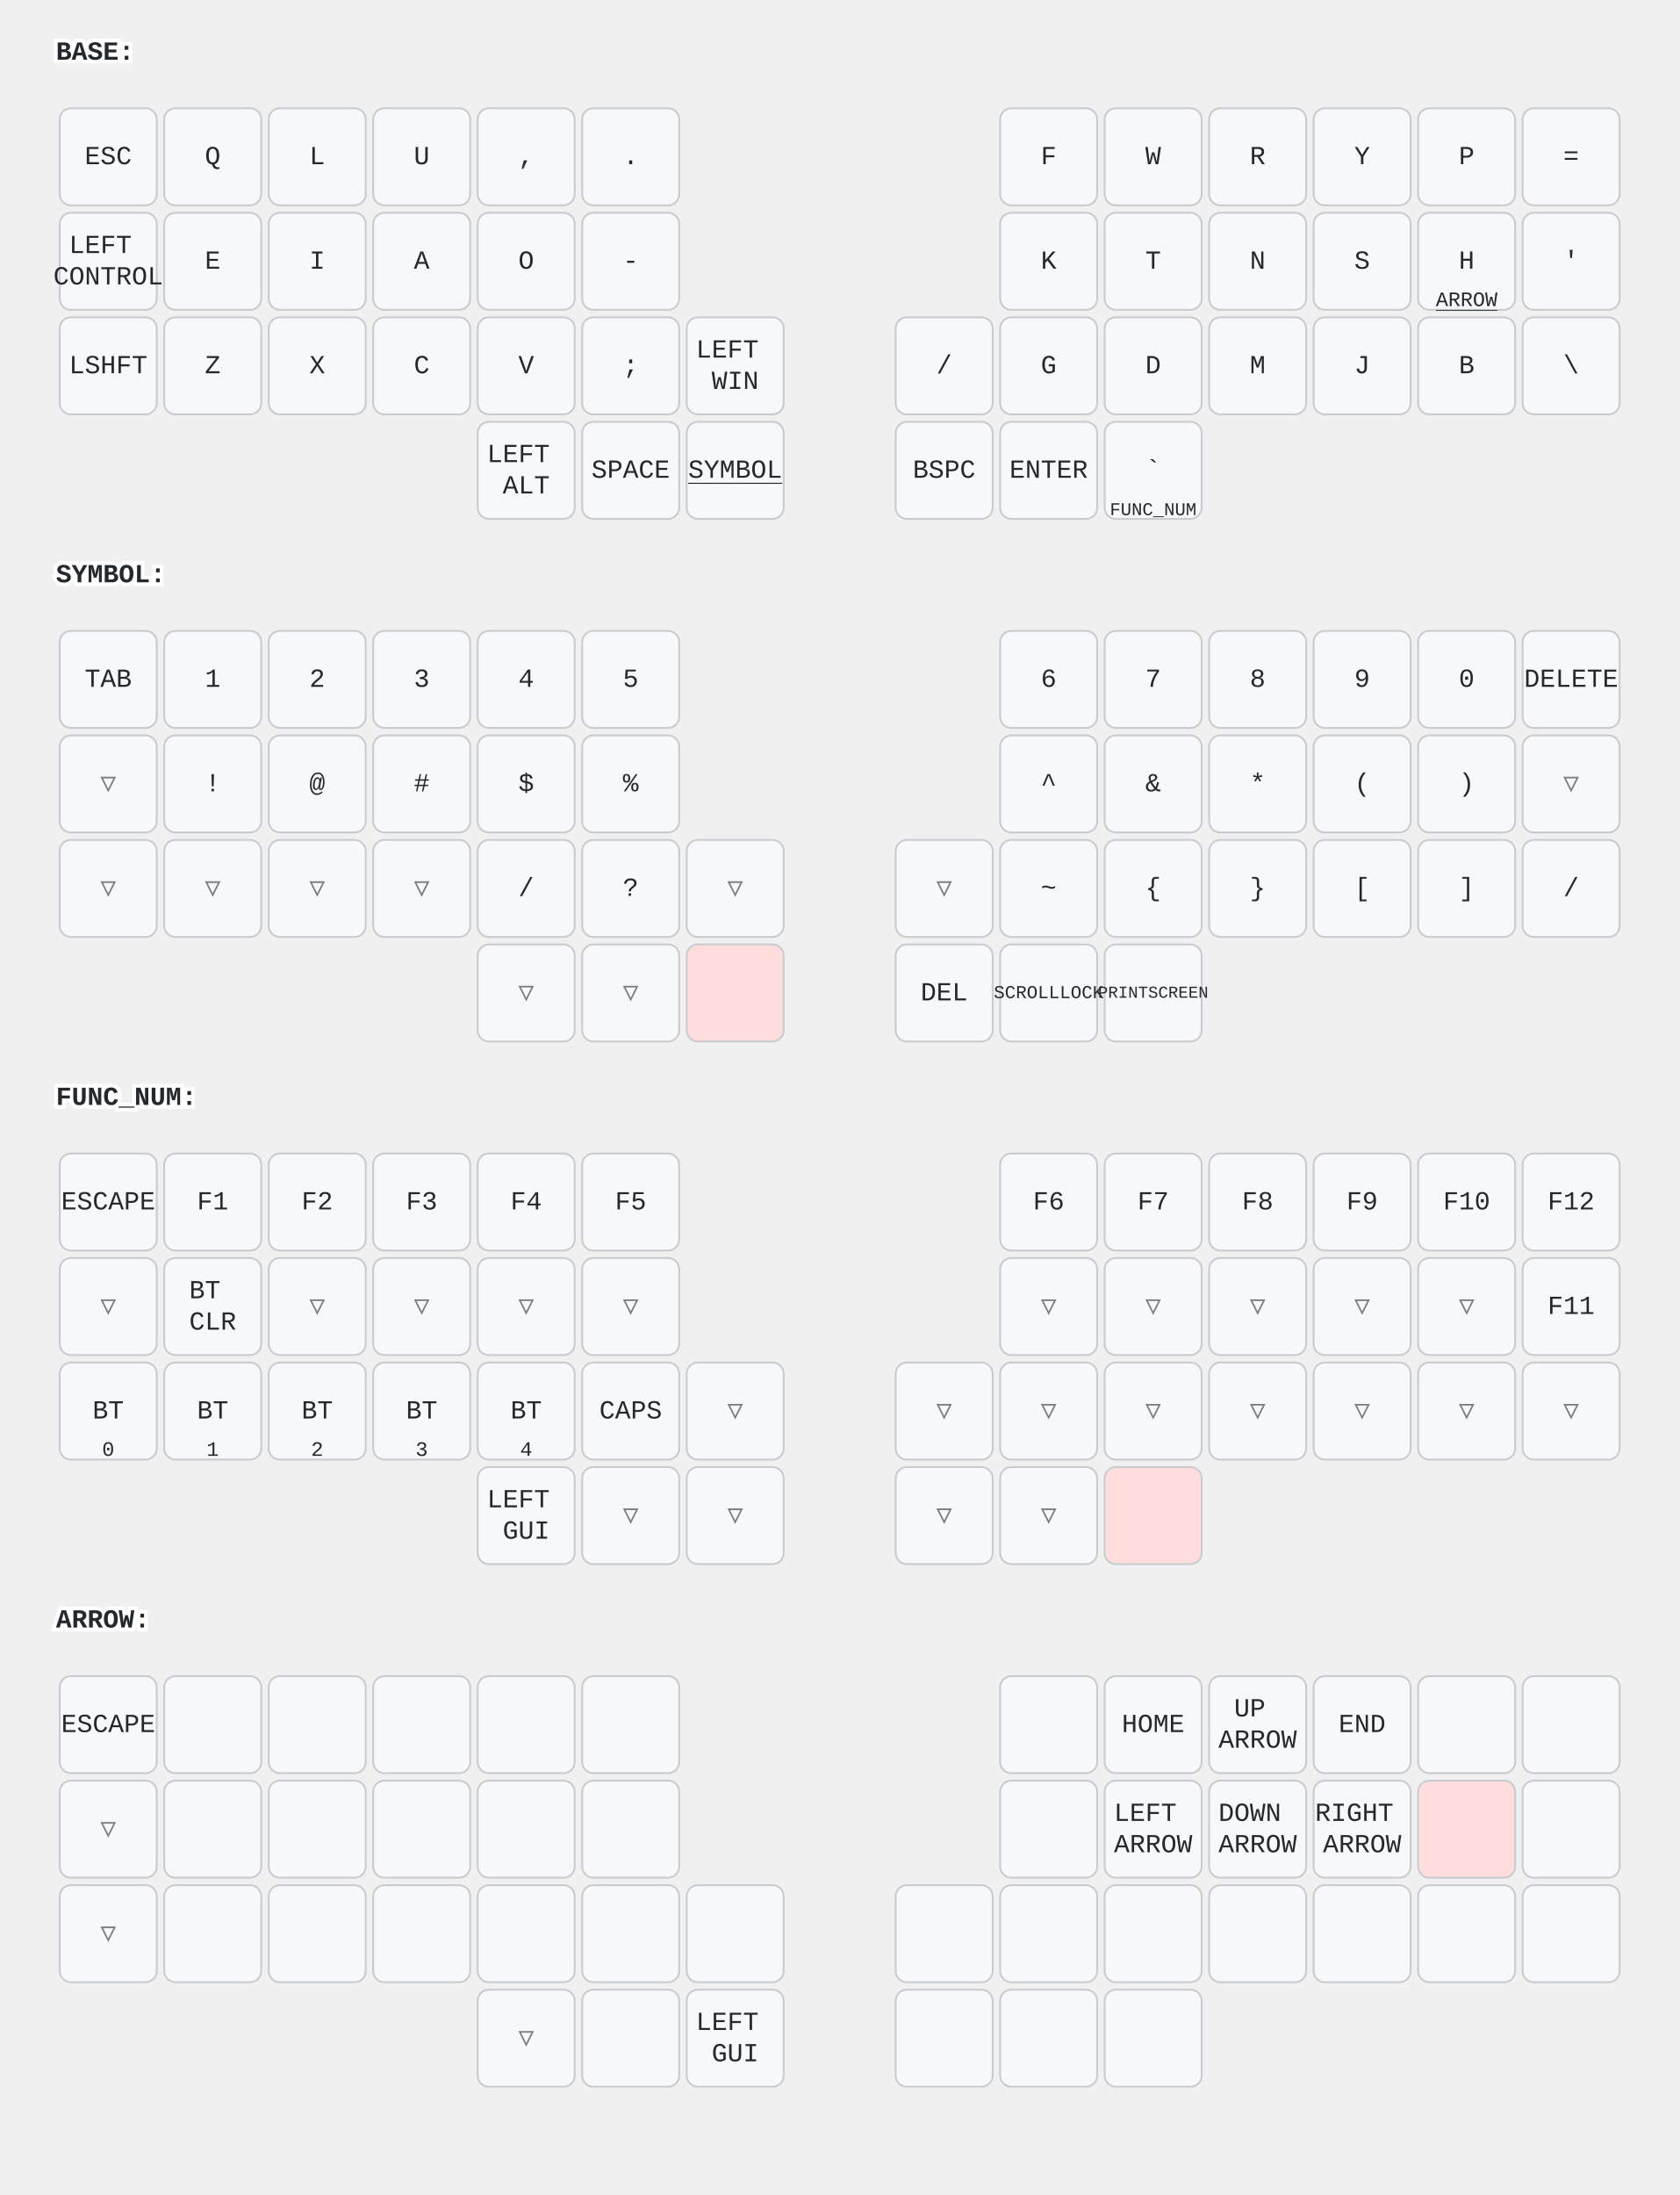
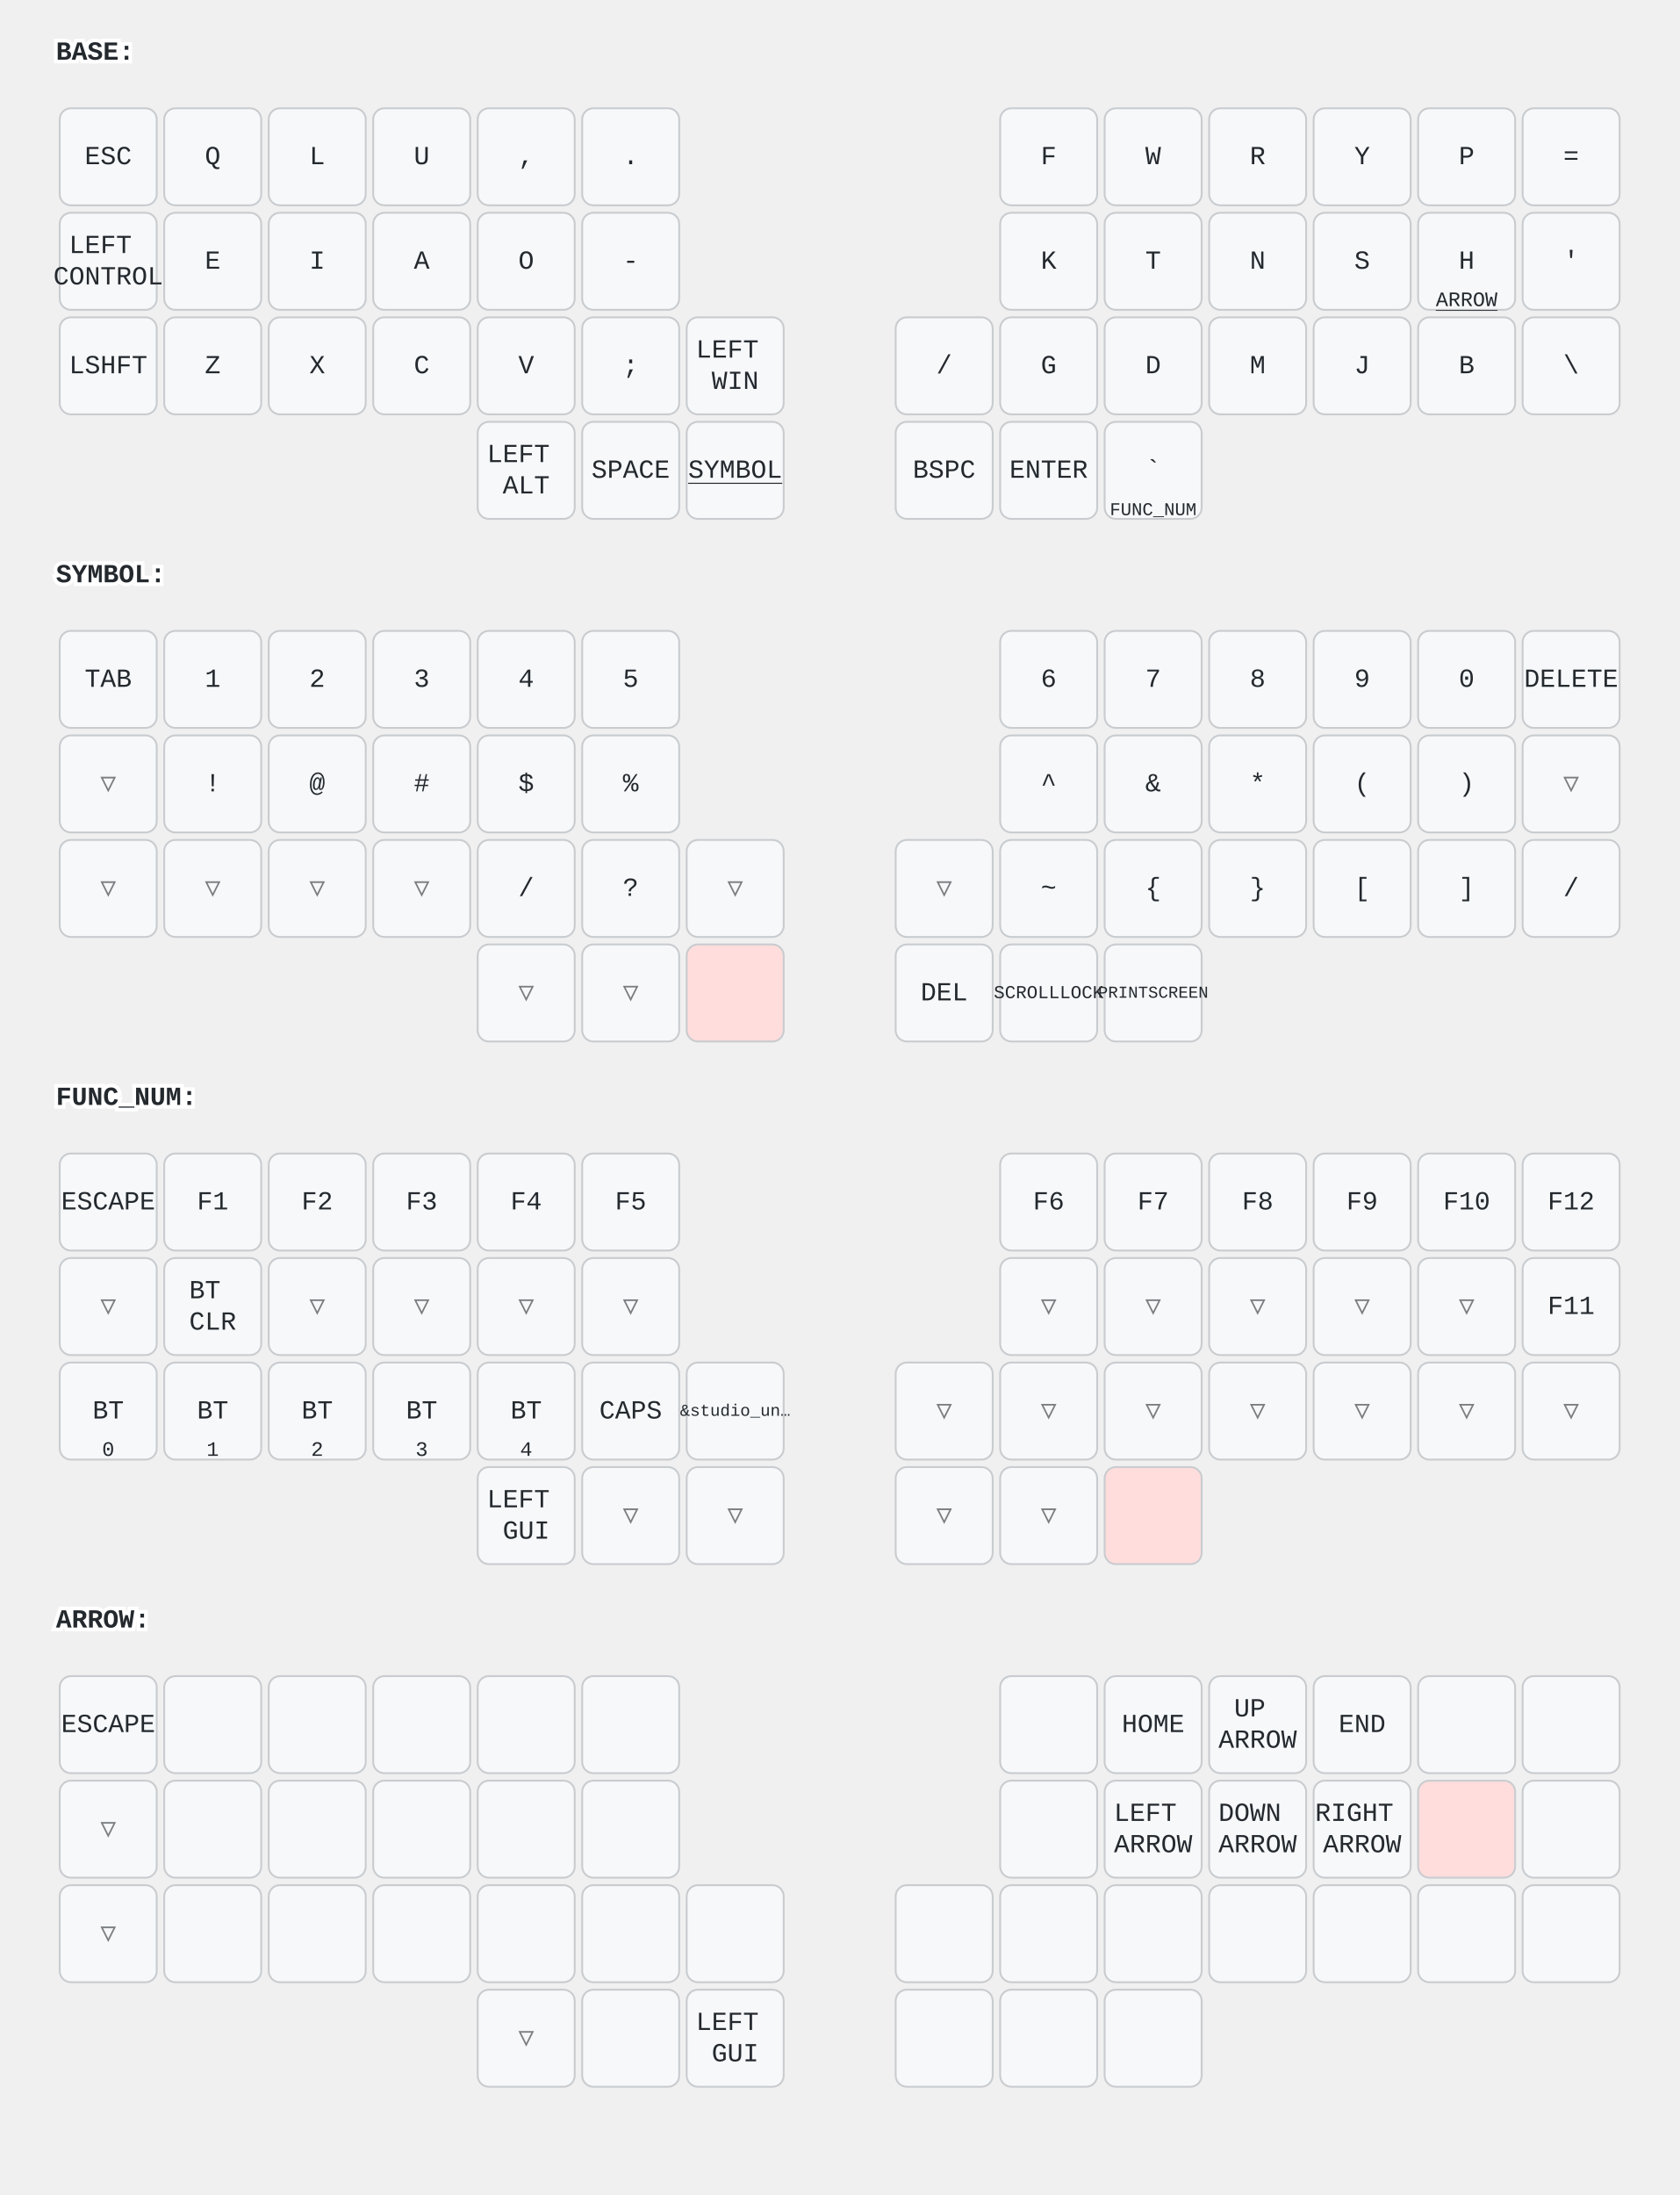
<svg xmlns="http://www.w3.org/2000/svg" width="900" height="1176" viewBox="0 0 900 1176" class="keymap">
  <style>/* inherit to force styles through use tags */
svg path {
    fill: inherit;
}

/* font and background color specifications */
svg.keymap {
    font-family: SFMono-Regular,Consolas,Liberation Mono,Menlo,monospace;
    font-size: 14px;
    font-kerning: normal;
    text-rendering: optimizeLegibility;
    fill: #24292e;
}

/* default key styling */
rect.key {
    fill: #f6f8fa;
}

rect.key, rect.combo {
    stroke: #c9cccf;
    stroke-width: 1;
}

/* default key side styling, only used is draw_key_sides is set */
rect.side {
    filter: brightness(90%);
}

/* color accent for combo boxes */
rect.combo, rect.combo-separate {
    fill: #cdf;
}

/* color accent for held keys */
rect.held, rect.combo.held {
    fill: #fdd;
}

/* color accent for ghost (optional) keys */
rect.ghost, rect.combo.ghost {
    stroke-dasharray: 4, 4;
    stroke-width: 2;
}

text {
    text-anchor: middle;
    dominant-baseline: middle;
}

/* styling for layer labels */
text.label {
    font-weight: bold;
    text-anchor: start;
    stroke: white;
    stroke-width: 4;
    paint-order: stroke;
}

/* styling for optional footer */
text.footer {
    text-anchor: end;
    dominant-baseline: auto;
    stroke: white;
    stroke-width: 4;
    paint-order: stroke;
}

/* styling for combo tap, and key non-tap label text */
text.combo, text.hold, text.shifted, text.left, text.right, text.tl, text.tr, text.bl, text.br {
    font-size: 11px;
}

text.hold, text.bl, text.br {
    text-anchor: middle;
    dominant-baseline: auto;
}

text.shifted, text.tl, text.tr {
    text-anchor: middle;
    dominant-baseline: hanging;
}

text.left, text.tl, text.bl {
    text-anchor: start;
}

text.right, text.tr, text.br {
    text-anchor: end;
}

text.layer-activator {
    text-decoration: underline;
}

/* styling for hold/shifted label text in combo box */
text.combo.hold, text.combo.shifted, text.combo.left, text.combo.right {
    font-size: 8px;
}

/* lighter symbol for transparent keys */
text.trans {
    fill: #7b7e81;
}

/* styling for combo dendrons */
path.combo {
    stroke-width: 1;
    stroke: gray;
    fill: none;
}

/* Start Tabler Icons Cleanup */
/* cannot use height/width with glyphs */
.icon-tabler &gt; path {
    fill: inherit;
    stroke: inherit;
    stroke-width: 2;
}
/* hide tabler's default box */
.icon-tabler &gt; path[stroke="none"][fill="none"] {
    visibility: hidden;
}
/* End Tabler Icons Cleanup */
</style>
  <g transform="translate(30, 0)" class="layer-BASE">
    <text x="0" y="28" class="label" id="BASE">BASE:</text>
    <g transform="translate(0, 56)">
      <g transform="translate(28, 28)" class="key keypos-0">
        <rect rx="6" ry="6" x="-26" y="-26" width="52" height="52" class="key" />
        <text x="0" y="0" class="key tap">ESC</text>
      </g>
      <g transform="translate(84, 28)" class="key keypos-1">
        <rect rx="6" ry="6" x="-26" y="-26" width="52" height="52" class="key" />
        <text x="0" y="0" class="key tap">Q</text>
      </g>
      <g transform="translate(140, 28)" class="key keypos-2">
        <rect rx="6" ry="6" x="-26" y="-26" width="52" height="52" class="key" />
        <text x="0" y="0" class="key tap">L</text>
      </g>
      <g transform="translate(196, 28)" class="key keypos-3">
        <rect rx="6" ry="6" x="-26" y="-26" width="52" height="52" class="key" />
        <text x="0" y="0" class="key tap">U</text>
      </g>
      <g transform="translate(252, 28)" class="key keypos-4">
        <rect rx="6" ry="6" x="-26" y="-26" width="52" height="52" class="key" />
        <text x="0" y="0" class="key tap">,</text>
      </g>
      <g transform="translate(308, 28)" class="key keypos-5">
        <rect rx="6" ry="6" x="-26" y="-26" width="52" height="52" class="key" />
        <text x="0" y="0" class="key tap">.</text>
      </g>
      <g transform="translate(532, 28)" class="key keypos-6">
        <rect rx="6" ry="6" x="-26" y="-26" width="52" height="52" class="key" />
        <text x="0" y="0" class="key tap">F</text>
      </g>
      <g transform="translate(588, 28)" class="key keypos-7">
        <rect rx="6" ry="6" x="-26" y="-26" width="52" height="52" class="key" />
        <text x="0" y="0" class="key tap">W</text>
      </g>
      <g transform="translate(644, 28)" class="key keypos-8">
        <rect rx="6" ry="6" x="-26" y="-26" width="52" height="52" class="key" />
        <text x="0" y="0" class="key tap">R</text>
      </g>
      <g transform="translate(700, 28)" class="key keypos-9">
        <rect rx="6" ry="6" x="-26" y="-26" width="52" height="52" class="key" />
        <text x="0" y="0" class="key tap">Y</text>
      </g>
      <g transform="translate(756, 28)" class="key keypos-10">
        <rect rx="6" ry="6" x="-26" y="-26" width="52" height="52" class="key" />
        <text x="0" y="0" class="key tap">P</text>
      </g>
      <g transform="translate(812, 28)" class="key keypos-11">
        <rect rx="6" ry="6" x="-26" y="-26" width="52" height="52" class="key" />
        <text x="0" y="0" class="key tap">=</text>
      </g>
      <g transform="translate(28, 84)" class="key keypos-12">
        <rect rx="6" ry="6" x="-26" y="-26" width="52" height="52" class="key" />
        <text x="0" y="0" class="key tap">
          <tspan x="0" dy="-0.6em">LEFT</tspan>
          <tspan x="0" dy="1.2em">CONTROL</tspan>
        </text>
      </g>
      <g transform="translate(84, 84)" class="key keypos-13">
        <rect rx="6" ry="6" x="-26" y="-26" width="52" height="52" class="key" />
        <text x="0" y="0" class="key tap">E</text>
      </g>
      <g transform="translate(140, 84)" class="key keypos-14">
        <rect rx="6" ry="6" x="-26" y="-26" width="52" height="52" class="key" />
        <text x="0" y="0" class="key tap">I</text>
      </g>
      <g transform="translate(196, 84)" class="key keypos-15">
        <rect rx="6" ry="6" x="-26" y="-26" width="52" height="52" class="key" />
        <text x="0" y="0" class="key tap">A</text>
      </g>
      <g transform="translate(252, 84)" class="key keypos-16">
        <rect rx="6" ry="6" x="-26" y="-26" width="52" height="52" class="key" />
        <text x="0" y="0" class="key tap">O</text>
      </g>
      <g transform="translate(308, 84)" class="key keypos-17">
        <rect rx="6" ry="6" x="-26" y="-26" width="52" height="52" class="key" />
        <text x="0" y="0" class="key tap">-</text>
      </g>
      <g transform="translate(532, 84)" class="key keypos-18">
        <rect rx="6" ry="6" x="-26" y="-26" width="52" height="52" class="key" />
        <text x="0" y="0" class="key tap">K</text>
      </g>
      <g transform="translate(588, 84)" class="key keypos-19">
        <rect rx="6" ry="6" x="-26" y="-26" width="52" height="52" class="key" />
        <text x="0" y="0" class="key tap">T</text>
      </g>
      <g transform="translate(644, 84)" class="key keypos-20">
        <rect rx="6" ry="6" x="-26" y="-26" width="52" height="52" class="key" />
        <text x="0" y="0" class="key tap">N</text>
      </g>
      <g transform="translate(700, 84)" class="key keypos-21">
        <rect rx="6" ry="6" x="-26" y="-26" width="52" height="52" class="key" />
        <text x="0" y="0" class="key tap">S</text>
      </g>
      <g transform="translate(756, 84)" class="key keypos-22">
        <rect rx="6" ry="6" x="-26" y="-26" width="52" height="52" class="key" />
        <text x="0" y="0" class="key tap">H</text>
        <a href="#ARROW">
          <text x="0" y="24" class="key hold layer-activator">ARROW</text>
        </a>
      </g>
      <g transform="translate(812, 84)" class="key keypos-23">
        <rect rx="6" ry="6" x="-26" y="-26" width="52" height="52" class="key" />
        <text x="0" y="0" class="key tap">'</text>
      </g>
      <g transform="translate(28, 140)" class="key keypos-24">
        <rect rx="6" ry="6" x="-26" y="-26" width="52" height="52" class="key" />
        <text x="0" y="0" class="key tap">LSHFT</text>
      </g>
      <g transform="translate(84, 140)" class="key keypos-25">
        <rect rx="6" ry="6" x="-26" y="-26" width="52" height="52" class="key" />
        <text x="0" y="0" class="key tap">Z</text>
      </g>
      <g transform="translate(140, 140)" class="key keypos-26">
        <rect rx="6" ry="6" x="-26" y="-26" width="52" height="52" class="key" />
        <text x="0" y="0" class="key tap">X</text>
      </g>
      <g transform="translate(196, 140)" class="key keypos-27">
        <rect rx="6" ry="6" x="-26" y="-26" width="52" height="52" class="key" />
        <text x="0" y="0" class="key tap">C</text>
      </g>
      <g transform="translate(252, 140)" class="key keypos-28">
        <rect rx="6" ry="6" x="-26" y="-26" width="52" height="52" class="key" />
        <text x="0" y="0" class="key tap">V</text>
      </g>
      <g transform="translate(308, 140)" class="key keypos-29">
        <rect rx="6" ry="6" x="-26" y="-26" width="52" height="52" class="key" />
        <text x="0" y="0" class="key tap">;</text>
      </g>
      <g transform="translate(364, 140)" class="key keypos-30">
        <rect rx="6" ry="6" x="-26" y="-26" width="52" height="52" class="key" />
        <text x="0" y="0" class="key tap">
          <tspan x="0" dy="-0.6em">LEFT</tspan>
          <tspan x="0" dy="1.2em">WIN</tspan>
        </text>
      </g>
      <g transform="translate(476, 140)" class="key keypos-31">
        <rect rx="6" ry="6" x="-26" y="-26" width="52" height="52" class="key" />
        <text x="0" y="0" class="key tap">/</text>
      </g>
      <g transform="translate(532, 140)" class="key keypos-32">
        <rect rx="6" ry="6" x="-26" y="-26" width="52" height="52" class="key" />
        <text x="0" y="0" class="key tap">G</text>
      </g>
      <g transform="translate(588, 140)" class="key keypos-33">
        <rect rx="6" ry="6" x="-26" y="-26" width="52" height="52" class="key" />
        <text x="0" y="0" class="key tap">D</text>
      </g>
      <g transform="translate(644, 140)" class="key keypos-34">
        <rect rx="6" ry="6" x="-26" y="-26" width="52" height="52" class="key" />
        <text x="0" y="0" class="key tap">M</text>
      </g>
      <g transform="translate(700, 140)" class="key keypos-35">
        <rect rx="6" ry="6" x="-26" y="-26" width="52" height="52" class="key" />
        <text x="0" y="0" class="key tap">J</text>
      </g>
      <g transform="translate(756, 140)" class="key keypos-36">
        <rect rx="6" ry="6" x="-26" y="-26" width="52" height="52" class="key" />
        <text x="0" y="0" class="key tap">B</text>
      </g>
      <g transform="translate(812, 140)" class="key keypos-37">
        <rect rx="6" ry="6" x="-26" y="-26" width="52" height="52" class="key" />
        <text x="0" y="0" class="key tap">\</text>
      </g>
      <g transform="translate(252, 196)" class="key keypos-38">
        <rect rx="6" ry="6" x="-26" y="-26" width="52" height="52" class="key" />
        <text x="0" y="0" class="key tap">
          <tspan x="0" dy="-0.6em">LEFT</tspan>
          <tspan x="0" dy="1.2em">ALT</tspan>
        </text>
      </g>
      <g transform="translate(308, 196)" class="key keypos-39">
        <rect rx="6" ry="6" x="-26" y="-26" width="52" height="52" class="key" />
        <text x="0" y="0" class="key tap">SPACE</text>
      </g>
      <g transform="translate(364, 196)" class="key keypos-40">
        <rect rx="6" ry="6" x="-26" y="-26" width="52" height="52" class="key" />
        <a href="#SYMBOL">
          <text x="0" y="0" class="key tap layer-activator">SYMBOL</text>
        </a>
      </g>
      <g transform="translate(476, 196)" class="key keypos-41">
        <rect rx="6" ry="6" x="-26" y="-26" width="52" height="52" class="key" />
        <text x="0" y="0" class="key tap">BSPC</text>
      </g>
      <g transform="translate(532, 196)" class="key keypos-42">
        <rect rx="6" ry="6" x="-26" y="-26" width="52" height="52" class="key" />
        <text x="0" y="0" class="key tap">ENTER</text>
      </g>
      <g transform="translate(588, 196)" class="key keypos-43">
        <rect rx="6" ry="6" x="-26" y="-26" width="52" height="52" class="key" />
        <text x="0" y="0" class="key tap">`</text>
        <a href="#FUNC_NUM">
          <text x="0" y="24" class="key hold layer-activator">
            <tspan style="font-size: 88%">FUNC_NUM</tspan>
          </text>
        </a>
      </g>
    </g>
  </g>
  <g transform="translate(30, 280)" class="layer-SYMBOL">
    <text x="0" y="28" class="label" id="SYMBOL">SYMBOL:</text>
    <g transform="translate(0, 56)">
      <g transform="translate(28, 28)" class="key keypos-0">
        <rect rx="6" ry="6" x="-26" y="-26" width="52" height="52" class="key" />
        <text x="0" y="0" class="key tap">TAB</text>
      </g>
      <g transform="translate(84, 28)" class="key keypos-1">
        <rect rx="6" ry="6" x="-26" y="-26" width="52" height="52" class="key" />
        <text x="0" y="0" class="key tap">1</text>
      </g>
      <g transform="translate(140, 28)" class="key keypos-2">
        <rect rx="6" ry="6" x="-26" y="-26" width="52" height="52" class="key" />
        <text x="0" y="0" class="key tap">2</text>
      </g>
      <g transform="translate(196, 28)" class="key keypos-3">
        <rect rx="6" ry="6" x="-26" y="-26" width="52" height="52" class="key" />
        <text x="0" y="0" class="key tap">3</text>
      </g>
      <g transform="translate(252, 28)" class="key keypos-4">
        <rect rx="6" ry="6" x="-26" y="-26" width="52" height="52" class="key" />
        <text x="0" y="0" class="key tap">4</text>
      </g>
      <g transform="translate(308, 28)" class="key keypos-5">
        <rect rx="6" ry="6" x="-26" y="-26" width="52" height="52" class="key" />
        <text x="0" y="0" class="key tap">5</text>
      </g>
      <g transform="translate(532, 28)" class="key keypos-6">
        <rect rx="6" ry="6" x="-26" y="-26" width="52" height="52" class="key" />
        <text x="0" y="0" class="key tap">6</text>
      </g>
      <g transform="translate(588, 28)" class="key keypos-7">
        <rect rx="6" ry="6" x="-26" y="-26" width="52" height="52" class="key" />
        <text x="0" y="0" class="key tap">7</text>
      </g>
      <g transform="translate(644, 28)" class="key keypos-8">
        <rect rx="6" ry="6" x="-26" y="-26" width="52" height="52" class="key" />
        <text x="0" y="0" class="key tap">8</text>
      </g>
      <g transform="translate(700, 28)" class="key keypos-9">
        <rect rx="6" ry="6" x="-26" y="-26" width="52" height="52" class="key" />
        <text x="0" y="0" class="key tap">9</text>
      </g>
      <g transform="translate(756, 28)" class="key keypos-10">
        <rect rx="6" ry="6" x="-26" y="-26" width="52" height="52" class="key" />
        <text x="0" y="0" class="key tap">0</text>
      </g>
      <g transform="translate(812, 28)" class="key keypos-11">
        <rect rx="6" ry="6" x="-26" y="-26" width="52" height="52" class="key" />
        <text x="0" y="0" class="key tap">DELETE</text>
      </g>
      <g transform="translate(28, 84)" class="key trans keypos-12">
        <rect rx="6" ry="6" x="-26" y="-26" width="52" height="52" class="key trans" />
        <text x="0" y="0" class="key trans tap">▽</text>
      </g>
      <g transform="translate(84, 84)" class="key keypos-13">
        <rect rx="6" ry="6" x="-26" y="-26" width="52" height="52" class="key" />
        <text x="0" y="0" class="key tap">!</text>
      </g>
      <g transform="translate(140, 84)" class="key keypos-14">
        <rect rx="6" ry="6" x="-26" y="-26" width="52" height="52" class="key" />
        <text x="0" y="0" class="key tap">@</text>
      </g>
      <g transform="translate(196, 84)" class="key keypos-15">
        <rect rx="6" ry="6" x="-26" y="-26" width="52" height="52" class="key" />
        <text x="0" y="0" class="key tap">#</text>
      </g>
      <g transform="translate(252, 84)" class="key keypos-16">
        <rect rx="6" ry="6" x="-26" y="-26" width="52" height="52" class="key" />
        <text x="0" y="0" class="key tap">$</text>
      </g>
      <g transform="translate(308, 84)" class="key keypos-17">
        <rect rx="6" ry="6" x="-26" y="-26" width="52" height="52" class="key" />
        <text x="0" y="0" class="key tap">%</text>
      </g>
      <g transform="translate(532, 84)" class="key keypos-18">
        <rect rx="6" ry="6" x="-26" y="-26" width="52" height="52" class="key" />
        <text x="0" y="0" class="key tap">^</text>
      </g>
      <g transform="translate(588, 84)" class="key keypos-19">
        <rect rx="6" ry="6" x="-26" y="-26" width="52" height="52" class="key" />
        <text x="0" y="0" class="key tap">&amp;</text>
      </g>
      <g transform="translate(644, 84)" class="key keypos-20">
        <rect rx="6" ry="6" x="-26" y="-26" width="52" height="52" class="key" />
        <text x="0" y="0" class="key tap">*</text>
      </g>
      <g transform="translate(700, 84)" class="key keypos-21">
        <rect rx="6" ry="6" x="-26" y="-26" width="52" height="52" class="key" />
        <text x="0" y="0" class="key tap">(</text>
      </g>
      <g transform="translate(756, 84)" class="key keypos-22">
        <rect rx="6" ry="6" x="-26" y="-26" width="52" height="52" class="key" />
        <text x="0" y="0" class="key tap">)</text>
      </g>
      <g transform="translate(812, 84)" class="key trans keypos-23">
        <rect rx="6" ry="6" x="-26" y="-26" width="52" height="52" class="key trans" />
        <text x="0" y="0" class="key trans tap">▽</text>
      </g>
      <g transform="translate(28, 140)" class="key trans keypos-24">
        <rect rx="6" ry="6" x="-26" y="-26" width="52" height="52" class="key trans" />
        <text x="0" y="0" class="key trans tap">▽</text>
      </g>
      <g transform="translate(84, 140)" class="key trans keypos-25">
        <rect rx="6" ry="6" x="-26" y="-26" width="52" height="52" class="key trans" />
        <text x="0" y="0" class="key trans tap">▽</text>
      </g>
      <g transform="translate(140, 140)" class="key trans keypos-26">
        <rect rx="6" ry="6" x="-26" y="-26" width="52" height="52" class="key trans" />
        <text x="0" y="0" class="key trans tap">▽</text>
      </g>
      <g transform="translate(196, 140)" class="key trans keypos-27">
        <rect rx="6" ry="6" x="-26" y="-26" width="52" height="52" class="key trans" />
        <text x="0" y="0" class="key trans tap">▽</text>
      </g>
      <g transform="translate(252, 140)" class="key keypos-28">
        <rect rx="6" ry="6" x="-26" y="-26" width="52" height="52" class="key" />
        <text x="0" y="0" class="key tap">/</text>
      </g>
      <g transform="translate(308, 140)" class="key keypos-29">
        <rect rx="6" ry="6" x="-26" y="-26" width="52" height="52" class="key" />
        <text x="0" y="0" class="key tap">?</text>
      </g>
      <g transform="translate(364, 140)" class="key trans keypos-30">
        <rect rx="6" ry="6" x="-26" y="-26" width="52" height="52" class="key trans" />
        <text x="0" y="0" class="key trans tap">▽</text>
      </g>
      <g transform="translate(476, 140)" class="key trans keypos-31">
        <rect rx="6" ry="6" x="-26" y="-26" width="52" height="52" class="key trans" />
        <text x="0" y="0" class="key trans tap">▽</text>
      </g>
      <g transform="translate(532, 140)" class="key keypos-32">
        <rect rx="6" ry="6" x="-26" y="-26" width="52" height="52" class="key" />
        <text x="0" y="0" class="key tap">~</text>
      </g>
      <g transform="translate(588, 140)" class="key keypos-33">
        <rect rx="6" ry="6" x="-26" y="-26" width="52" height="52" class="key" />
        <text x="0" y="0" class="key tap">{</text>
      </g>
      <g transform="translate(644, 140)" class="key keypos-34">
        <rect rx="6" ry="6" x="-26" y="-26" width="52" height="52" class="key" />
        <text x="0" y="0" class="key tap">}</text>
      </g>
      <g transform="translate(700, 140)" class="key keypos-35">
        <rect rx="6" ry="6" x="-26" y="-26" width="52" height="52" class="key" />
        <text x="0" y="0" class="key tap">[</text>
      </g>
      <g transform="translate(756, 140)" class="key keypos-36">
        <rect rx="6" ry="6" x="-26" y="-26" width="52" height="52" class="key" />
        <text x="0" y="0" class="key tap">]</text>
      </g>
      <g transform="translate(812, 140)" class="key keypos-37">
        <rect rx="6" ry="6" x="-26" y="-26" width="52" height="52" class="key" />
        <text x="0" y="0" class="key tap">/</text>
      </g>
      <g transform="translate(252, 196)" class="key trans keypos-38">
        <rect rx="6" ry="6" x="-26" y="-26" width="52" height="52" class="key trans" />
        <text x="0" y="0" class="key trans tap">▽</text>
      </g>
      <g transform="translate(308, 196)" class="key trans keypos-39">
        <rect rx="6" ry="6" x="-26" y="-26" width="52" height="52" class="key trans" />
        <text x="0" y="0" class="key trans tap">▽</text>
      </g>
      <g transform="translate(364, 196)" class="key held keypos-40">
        <rect rx="6" ry="6" x="-26" y="-26" width="52" height="52" class="key held" />
      </g>
      <g transform="translate(476, 196)" class="key keypos-41">
        <rect rx="6" ry="6" x="-26" y="-26" width="52" height="52" class="key" />
        <text x="0" y="0" class="key tap">DEL</text>
      </g>
      <g transform="translate(532, 196)" class="key keypos-42">
        <rect rx="6" ry="6" x="-26" y="-26" width="52" height="52" class="key" />
        <text x="0" y="0" class="key tap">
          <tspan style="font-size: 70%">SCROLLLOCK</tspan>
        </text>
      </g>
      <g transform="translate(588, 196)" class="key keypos-43">
        <rect rx="6" ry="6" x="-26" y="-26" width="52" height="52" class="key" />
        <text x="0" y="0" class="key tap">
          <tspan style="font-size: 64%">PRINTSCREEN</tspan>
        </text>
      </g>
    </g>
  </g>
  <g transform="translate(30, 560)" class="layer-FUNC_NUM">
    <text x="0" y="28" class="label" id="FUNC_NUM">FUNC_NUM:</text>
    <g transform="translate(0, 56)">
      <g transform="translate(28, 28)" class="key keypos-0">
        <rect rx="6" ry="6" x="-26" y="-26" width="52" height="52" class="key" />
        <text x="0" y="0" class="key tap">ESCAPE</text>
      </g>
      <g transform="translate(84, 28)" class="key keypos-1">
        <rect rx="6" ry="6" x="-26" y="-26" width="52" height="52" class="key" />
        <text x="0" y="0" class="key tap">F1</text>
      </g>
      <g transform="translate(140, 28)" class="key keypos-2">
        <rect rx="6" ry="6" x="-26" y="-26" width="52" height="52" class="key" />
        <text x="0" y="0" class="key tap">F2</text>
      </g>
      <g transform="translate(196, 28)" class="key keypos-3">
        <rect rx="6" ry="6" x="-26" y="-26" width="52" height="52" class="key" />
        <text x="0" y="0" class="key tap">F3</text>
      </g>
      <g transform="translate(252, 28)" class="key keypos-4">
        <rect rx="6" ry="6" x="-26" y="-26" width="52" height="52" class="key" />
        <text x="0" y="0" class="key tap">F4</text>
      </g>
      <g transform="translate(308, 28)" class="key keypos-5">
        <rect rx="6" ry="6" x="-26" y="-26" width="52" height="52" class="key" />
        <text x="0" y="0" class="key tap">F5</text>
      </g>
      <g transform="translate(532, 28)" class="key keypos-6">
        <rect rx="6" ry="6" x="-26" y="-26" width="52" height="52" class="key" />
        <text x="0" y="0" class="key tap">F6</text>
      </g>
      <g transform="translate(588, 28)" class="key keypos-7">
        <rect rx="6" ry="6" x="-26" y="-26" width="52" height="52" class="key" />
        <text x="0" y="0" class="key tap">F7</text>
      </g>
      <g transform="translate(644, 28)" class="key keypos-8">
        <rect rx="6" ry="6" x="-26" y="-26" width="52" height="52" class="key" />
        <text x="0" y="0" class="key tap">F8</text>
      </g>
      <g transform="translate(700, 28)" class="key keypos-9">
        <rect rx="6" ry="6" x="-26" y="-26" width="52" height="52" class="key" />
        <text x="0" y="0" class="key tap">F9</text>
      </g>
      <g transform="translate(756, 28)" class="key keypos-10">
        <rect rx="6" ry="6" x="-26" y="-26" width="52" height="52" class="key" />
        <text x="0" y="0" class="key tap">F10</text>
      </g>
      <g transform="translate(812, 28)" class="key keypos-11">
        <rect rx="6" ry="6" x="-26" y="-26" width="52" height="52" class="key" />
        <text x="0" y="0" class="key tap">F12</text>
      </g>
      <g transform="translate(28, 84)" class="key trans keypos-12">
        <rect rx="6" ry="6" x="-26" y="-26" width="52" height="52" class="key trans" />
        <text x="0" y="0" class="key trans tap">▽</text>
      </g>
      <g transform="translate(84, 84)" class="key keypos-13">
        <rect rx="6" ry="6" x="-26" y="-26" width="52" height="52" class="key" />
        <text x="0" y="0" class="key tap">
          <tspan x="0" dy="-0.6em">BT</tspan>
          <tspan x="0" dy="1.2em">CLR</tspan>
        </text>
      </g>
      <g transform="translate(140, 84)" class="key trans keypos-14">
        <rect rx="6" ry="6" x="-26" y="-26" width="52" height="52" class="key trans" />
        <text x="0" y="0" class="key trans tap">▽</text>
      </g>
      <g transform="translate(196, 84)" class="key trans keypos-15">
        <rect rx="6" ry="6" x="-26" y="-26" width="52" height="52" class="key trans" />
        <text x="0" y="0" class="key trans tap">▽</text>
      </g>
      <g transform="translate(252, 84)" class="key trans keypos-16">
        <rect rx="6" ry="6" x="-26" y="-26" width="52" height="52" class="key trans" />
        <text x="0" y="0" class="key trans tap">▽</text>
      </g>
      <g transform="translate(308, 84)" class="key trans keypos-17">
        <rect rx="6" ry="6" x="-26" y="-26" width="52" height="52" class="key trans" />
        <text x="0" y="0" class="key trans tap">▽</text>
      </g>
      <g transform="translate(532, 84)" class="key trans keypos-18">
        <rect rx="6" ry="6" x="-26" y="-26" width="52" height="52" class="key trans" />
        <text x="0" y="0" class="key trans tap">▽</text>
      </g>
      <g transform="translate(588, 84)" class="key trans keypos-19">
        <rect rx="6" ry="6" x="-26" y="-26" width="52" height="52" class="key trans" />
        <text x="0" y="0" class="key trans tap">▽</text>
      </g>
      <g transform="translate(644, 84)" class="key trans keypos-20">
        <rect rx="6" ry="6" x="-26" y="-26" width="52" height="52" class="key trans" />
        <text x="0" y="0" class="key trans tap">▽</text>
      </g>
      <g transform="translate(700, 84)" class="key trans keypos-21">
        <rect rx="6" ry="6" x="-26" y="-26" width="52" height="52" class="key trans" />
        <text x="0" y="0" class="key trans tap">▽</text>
      </g>
      <g transform="translate(756, 84)" class="key trans keypos-22">
        <rect rx="6" ry="6" x="-26" y="-26" width="52" height="52" class="key trans" />
        <text x="0" y="0" class="key trans tap">▽</text>
      </g>
      <g transform="translate(812, 84)" class="key keypos-23">
        <rect rx="6" ry="6" x="-26" y="-26" width="52" height="52" class="key" />
        <text x="0" y="0" class="key tap">F11</text>
      </g>
      <g transform="translate(28, 140)" class="key keypos-24">
        <rect rx="6" ry="6" x="-26" y="-26" width="52" height="52" class="key" />
        <text x="0" y="0" class="key tap">BT</text>
        <text x="0" y="24" class="key hold">0</text>
      </g>
      <g transform="translate(84, 140)" class="key keypos-25">
        <rect rx="6" ry="6" x="-26" y="-26" width="52" height="52" class="key" />
        <text x="0" y="0" class="key tap">BT</text>
        <text x="0" y="24" class="key hold">1</text>
      </g>
      <g transform="translate(140, 140)" class="key keypos-26">
        <rect rx="6" ry="6" x="-26" y="-26" width="52" height="52" class="key" />
        <text x="0" y="0" class="key tap">BT</text>
        <text x="0" y="24" class="key hold">2</text>
      </g>
      <g transform="translate(196, 140)" class="key keypos-27">
        <rect rx="6" ry="6" x="-26" y="-26" width="52" height="52" class="key" />
        <text x="0" y="0" class="key tap">BT</text>
        <text x="0" y="24" class="key hold">3</text>
      </g>
      <g transform="translate(252, 140)" class="key keypos-28">
        <rect rx="6" ry="6" x="-26" y="-26" width="52" height="52" class="key" />
        <text x="0" y="0" class="key tap">BT</text>
        <text x="0" y="24" class="key hold">4</text>
      </g>
      <g transform="translate(308, 140)" class="key keypos-29">
        <rect rx="6" ry="6" x="-26" y="-26" width="52" height="52" class="key" />
        <text x="0" y="0" class="key tap">CAPS</text>
      </g>
-       <g transform="translate(364, 140)" class="key trans keypos-30">
-         <rect rx="6" ry="6" x="-26" y="-26" width="52" height="52" class="key trans" />
-         <text x="0" y="0" class="key trans tap">▽</text>
+       <g transform="translate(364, 140)" class="key keypos-30">
+         <rect rx="6" ry="6" x="-26" y="-26" width="52" height="52" class="key" />
+         <text x="0" y="0" class="key tap">
+           <tspan style="font-size: 64%">&amp;studio_un…</tspan>
+         </text>
      </g>
      <g transform="translate(476, 140)" class="key trans keypos-31">
        <rect rx="6" ry="6" x="-26" y="-26" width="52" height="52" class="key trans" />
        <text x="0" y="0" class="key trans tap">▽</text>
      </g>
      <g transform="translate(532, 140)" class="key trans keypos-32">
        <rect rx="6" ry="6" x="-26" y="-26" width="52" height="52" class="key trans" />
        <text x="0" y="0" class="key trans tap">▽</text>
      </g>
      <g transform="translate(588, 140)" class="key trans keypos-33">
        <rect rx="6" ry="6" x="-26" y="-26" width="52" height="52" class="key trans" />
        <text x="0" y="0" class="key trans tap">▽</text>
      </g>
      <g transform="translate(644, 140)" class="key trans keypos-34">
        <rect rx="6" ry="6" x="-26" y="-26" width="52" height="52" class="key trans" />
        <text x="0" y="0" class="key trans tap">▽</text>
      </g>
      <g transform="translate(700, 140)" class="key trans keypos-35">
        <rect rx="6" ry="6" x="-26" y="-26" width="52" height="52" class="key trans" />
        <text x="0" y="0" class="key trans tap">▽</text>
      </g>
      <g transform="translate(756, 140)" class="key trans keypos-36">
        <rect rx="6" ry="6" x="-26" y="-26" width="52" height="52" class="key trans" />
        <text x="0" y="0" class="key trans tap">▽</text>
      </g>
      <g transform="translate(812, 140)" class="key trans keypos-37">
        <rect rx="6" ry="6" x="-26" y="-26" width="52" height="52" class="key trans" />
        <text x="0" y="0" class="key trans tap">▽</text>
      </g>
      <g transform="translate(252, 196)" class="key keypos-38">
        <rect rx="6" ry="6" x="-26" y="-26" width="52" height="52" class="key" />
        <text x="0" y="0" class="key tap">
          <tspan x="0" dy="-0.6em">LEFT</tspan>
          <tspan x="0" dy="1.2em">GUI</tspan>
        </text>
      </g>
      <g transform="translate(308, 196)" class="key trans keypos-39">
        <rect rx="6" ry="6" x="-26" y="-26" width="52" height="52" class="key trans" />
        <text x="0" y="0" class="key trans tap">▽</text>
      </g>
      <g transform="translate(364, 196)" class="key trans keypos-40">
        <rect rx="6" ry="6" x="-26" y="-26" width="52" height="52" class="key trans" />
        <text x="0" y="0" class="key trans tap">▽</text>
      </g>
      <g transform="translate(476, 196)" class="key trans keypos-41">
        <rect rx="6" ry="6" x="-26" y="-26" width="52" height="52" class="key trans" />
        <text x="0" y="0" class="key trans tap">▽</text>
      </g>
      <g transform="translate(532, 196)" class="key trans keypos-42">
        <rect rx="6" ry="6" x="-26" y="-26" width="52" height="52" class="key trans" />
        <text x="0" y="0" class="key trans tap">▽</text>
      </g>
      <g transform="translate(588, 196)" class="key held keypos-43">
        <rect rx="6" ry="6" x="-26" y="-26" width="52" height="52" class="key held" />
      </g>
    </g>
  </g>
  <g transform="translate(30, 840)" class="layer-ARROW">
    <text x="0" y="28" class="label" id="ARROW">ARROW:</text>
    <g transform="translate(0, 56)">
      <g transform="translate(28, 28)" class="key keypos-0">
        <rect rx="6" ry="6" x="-26" y="-26" width="52" height="52" class="key" />
        <text x="0" y="0" class="key tap">ESCAPE</text>
      </g>
      <g transform="translate(84, 28)" class="key keypos-1">
        <rect rx="6" ry="6" x="-26" y="-26" width="52" height="52" class="key" />
      </g>
      <g transform="translate(140, 28)" class="key keypos-2">
        <rect rx="6" ry="6" x="-26" y="-26" width="52" height="52" class="key" />
      </g>
      <g transform="translate(196, 28)" class="key keypos-3">
        <rect rx="6" ry="6" x="-26" y="-26" width="52" height="52" class="key" />
      </g>
      <g transform="translate(252, 28)" class="key keypos-4">
        <rect rx="6" ry="6" x="-26" y="-26" width="52" height="52" class="key" />
      </g>
      <g transform="translate(308, 28)" class="key keypos-5">
        <rect rx="6" ry="6" x="-26" y="-26" width="52" height="52" class="key" />
      </g>
      <g transform="translate(532, 28)" class="key keypos-6">
        <rect rx="6" ry="6" x="-26" y="-26" width="52" height="52" class="key" />
      </g>
      <g transform="translate(588, 28)" class="key keypos-7">
        <rect rx="6" ry="6" x="-26" y="-26" width="52" height="52" class="key" />
        <text x="0" y="0" class="key tap">HOME</text>
      </g>
      <g transform="translate(644, 28)" class="key keypos-8">
        <rect rx="6" ry="6" x="-26" y="-26" width="52" height="52" class="key" />
        <text x="0" y="0" class="key tap">
          <tspan x="0" dy="-0.6em">UP</tspan>
          <tspan x="0" dy="1.2em">ARROW</tspan>
        </text>
      </g>
      <g transform="translate(700, 28)" class="key keypos-9">
        <rect rx="6" ry="6" x="-26" y="-26" width="52" height="52" class="key" />
        <text x="0" y="0" class="key tap">END</text>
      </g>
      <g transform="translate(756, 28)" class="key keypos-10">
        <rect rx="6" ry="6" x="-26" y="-26" width="52" height="52" class="key" />
      </g>
      <g transform="translate(812, 28)" class="key keypos-11">
        <rect rx="6" ry="6" x="-26" y="-26" width="52" height="52" class="key" />
      </g>
      <g transform="translate(28, 84)" class="key trans keypos-12">
        <rect rx="6" ry="6" x="-26" y="-26" width="52" height="52" class="key trans" />
        <text x="0" y="0" class="key trans tap">▽</text>
      </g>
      <g transform="translate(84, 84)" class="key keypos-13">
        <rect rx="6" ry="6" x="-26" y="-26" width="52" height="52" class="key" />
      </g>
      <g transform="translate(140, 84)" class="key keypos-14">
        <rect rx="6" ry="6" x="-26" y="-26" width="52" height="52" class="key" />
      </g>
      <g transform="translate(196, 84)" class="key keypos-15">
        <rect rx="6" ry="6" x="-26" y="-26" width="52" height="52" class="key" />
      </g>
      <g transform="translate(252, 84)" class="key keypos-16">
        <rect rx="6" ry="6" x="-26" y="-26" width="52" height="52" class="key" />
      </g>
      <g transform="translate(308, 84)" class="key keypos-17">
        <rect rx="6" ry="6" x="-26" y="-26" width="52" height="52" class="key" />
      </g>
      <g transform="translate(532, 84)" class="key keypos-18">
        <rect rx="6" ry="6" x="-26" y="-26" width="52" height="52" class="key" />
      </g>
      <g transform="translate(588, 84)" class="key keypos-19">
        <rect rx="6" ry="6" x="-26" y="-26" width="52" height="52" class="key" />
        <text x="0" y="0" class="key tap">
          <tspan x="0" dy="-0.6em">LEFT</tspan>
          <tspan x="0" dy="1.2em">ARROW</tspan>
        </text>
      </g>
      <g transform="translate(644, 84)" class="key keypos-20">
        <rect rx="6" ry="6" x="-26" y="-26" width="52" height="52" class="key" />
        <text x="0" y="0" class="key tap">
          <tspan x="0" dy="-0.6em">DOWN</tspan>
          <tspan x="0" dy="1.2em">ARROW</tspan>
        </text>
      </g>
      <g transform="translate(700, 84)" class="key keypos-21">
        <rect rx="6" ry="6" x="-26" y="-26" width="52" height="52" class="key" />
        <text x="0" y="0" class="key tap">
          <tspan x="0" dy="-0.6em">RIGHT</tspan>
          <tspan x="0" dy="1.2em">ARROW</tspan>
        </text>
      </g>
      <g transform="translate(756, 84)" class="key held keypos-22">
        <rect rx="6" ry="6" x="-26" y="-26" width="52" height="52" class="key held" />
      </g>
      <g transform="translate(812, 84)" class="key keypos-23">
        <rect rx="6" ry="6" x="-26" y="-26" width="52" height="52" class="key" />
      </g>
      <g transform="translate(28, 140)" class="key trans keypos-24">
        <rect rx="6" ry="6" x="-26" y="-26" width="52" height="52" class="key trans" />
        <text x="0" y="0" class="key trans tap">▽</text>
      </g>
      <g transform="translate(84, 140)" class="key keypos-25">
        <rect rx="6" ry="6" x="-26" y="-26" width="52" height="52" class="key" />
      </g>
      <g transform="translate(140, 140)" class="key keypos-26">
        <rect rx="6" ry="6" x="-26" y="-26" width="52" height="52" class="key" />
      </g>
      <g transform="translate(196, 140)" class="key keypos-27">
        <rect rx="6" ry="6" x="-26" y="-26" width="52" height="52" class="key" />
      </g>
      <g transform="translate(252, 140)" class="key keypos-28">
        <rect rx="6" ry="6" x="-26" y="-26" width="52" height="52" class="key" />
      </g>
      <g transform="translate(308, 140)" class="key keypos-29">
        <rect rx="6" ry="6" x="-26" y="-26" width="52" height="52" class="key" />
      </g>
      <g transform="translate(364, 140)" class="key keypos-30">
        <rect rx="6" ry="6" x="-26" y="-26" width="52" height="52" class="key" />
      </g>
      <g transform="translate(476, 140)" class="key keypos-31">
        <rect rx="6" ry="6" x="-26" y="-26" width="52" height="52" class="key" />
      </g>
      <g transform="translate(532, 140)" class="key keypos-32">
        <rect rx="6" ry="6" x="-26" y="-26" width="52" height="52" class="key" />
      </g>
      <g transform="translate(588, 140)" class="key keypos-33">
        <rect rx="6" ry="6" x="-26" y="-26" width="52" height="52" class="key" />
      </g>
      <g transform="translate(644, 140)" class="key keypos-34">
        <rect rx="6" ry="6" x="-26" y="-26" width="52" height="52" class="key" />
      </g>
      <g transform="translate(700, 140)" class="key keypos-35">
        <rect rx="6" ry="6" x="-26" y="-26" width="52" height="52" class="key" />
      </g>
      <g transform="translate(756, 140)" class="key keypos-36">
        <rect rx="6" ry="6" x="-26" y="-26" width="52" height="52" class="key" />
      </g>
      <g transform="translate(812, 140)" class="key keypos-37">
        <rect rx="6" ry="6" x="-26" y="-26" width="52" height="52" class="key" />
      </g>
      <g transform="translate(252, 196)" class="key trans keypos-38">
        <rect rx="6" ry="6" x="-26" y="-26" width="52" height="52" class="key trans" />
        <text x="0" y="0" class="key trans tap">▽</text>
      </g>
      <g transform="translate(308, 196)" class="key keypos-39">
        <rect rx="6" ry="6" x="-26" y="-26" width="52" height="52" class="key" />
      </g>
      <g transform="translate(364, 196)" class="key keypos-40">
        <rect rx="6" ry="6" x="-26" y="-26" width="52" height="52" class="key" />
        <text x="0" y="0" class="key tap">
          <tspan x="0" dy="-0.6em">LEFT</tspan>
          <tspan x="0" dy="1.2em">GUI</tspan>
        </text>
      </g>
      <g transform="translate(476, 196)" class="key keypos-41">
        <rect rx="6" ry="6" x="-26" y="-26" width="52" height="52" class="key" />
      </g>
      <g transform="translate(532, 196)" class="key keypos-42">
        <rect rx="6" ry="6" x="-26" y="-26" width="52" height="52" class="key" />
      </g>
      <g transform="translate(588, 196)" class="key keypos-43">
        <rect rx="6" ry="6" x="-26" y="-26" width="52" height="52" class="key" />
      </g>
    </g>
  </g>
</svg>
